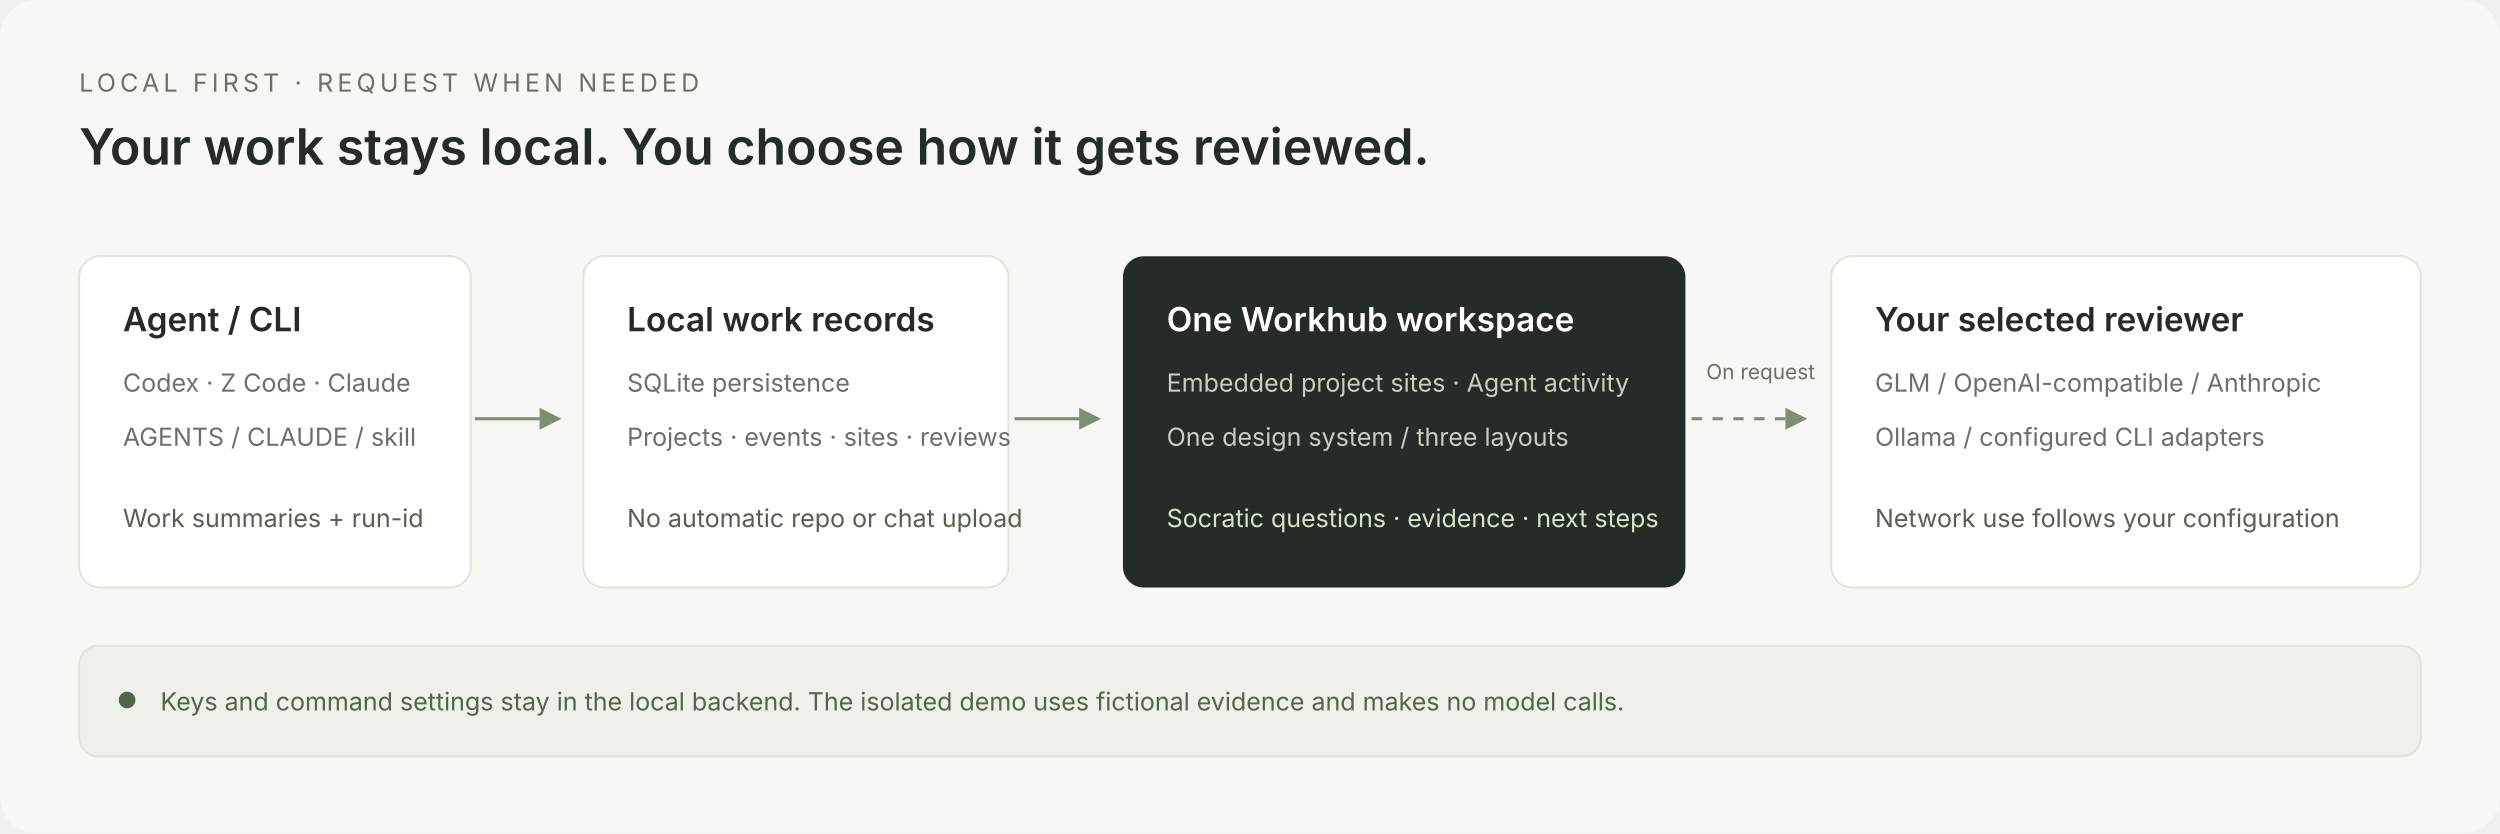
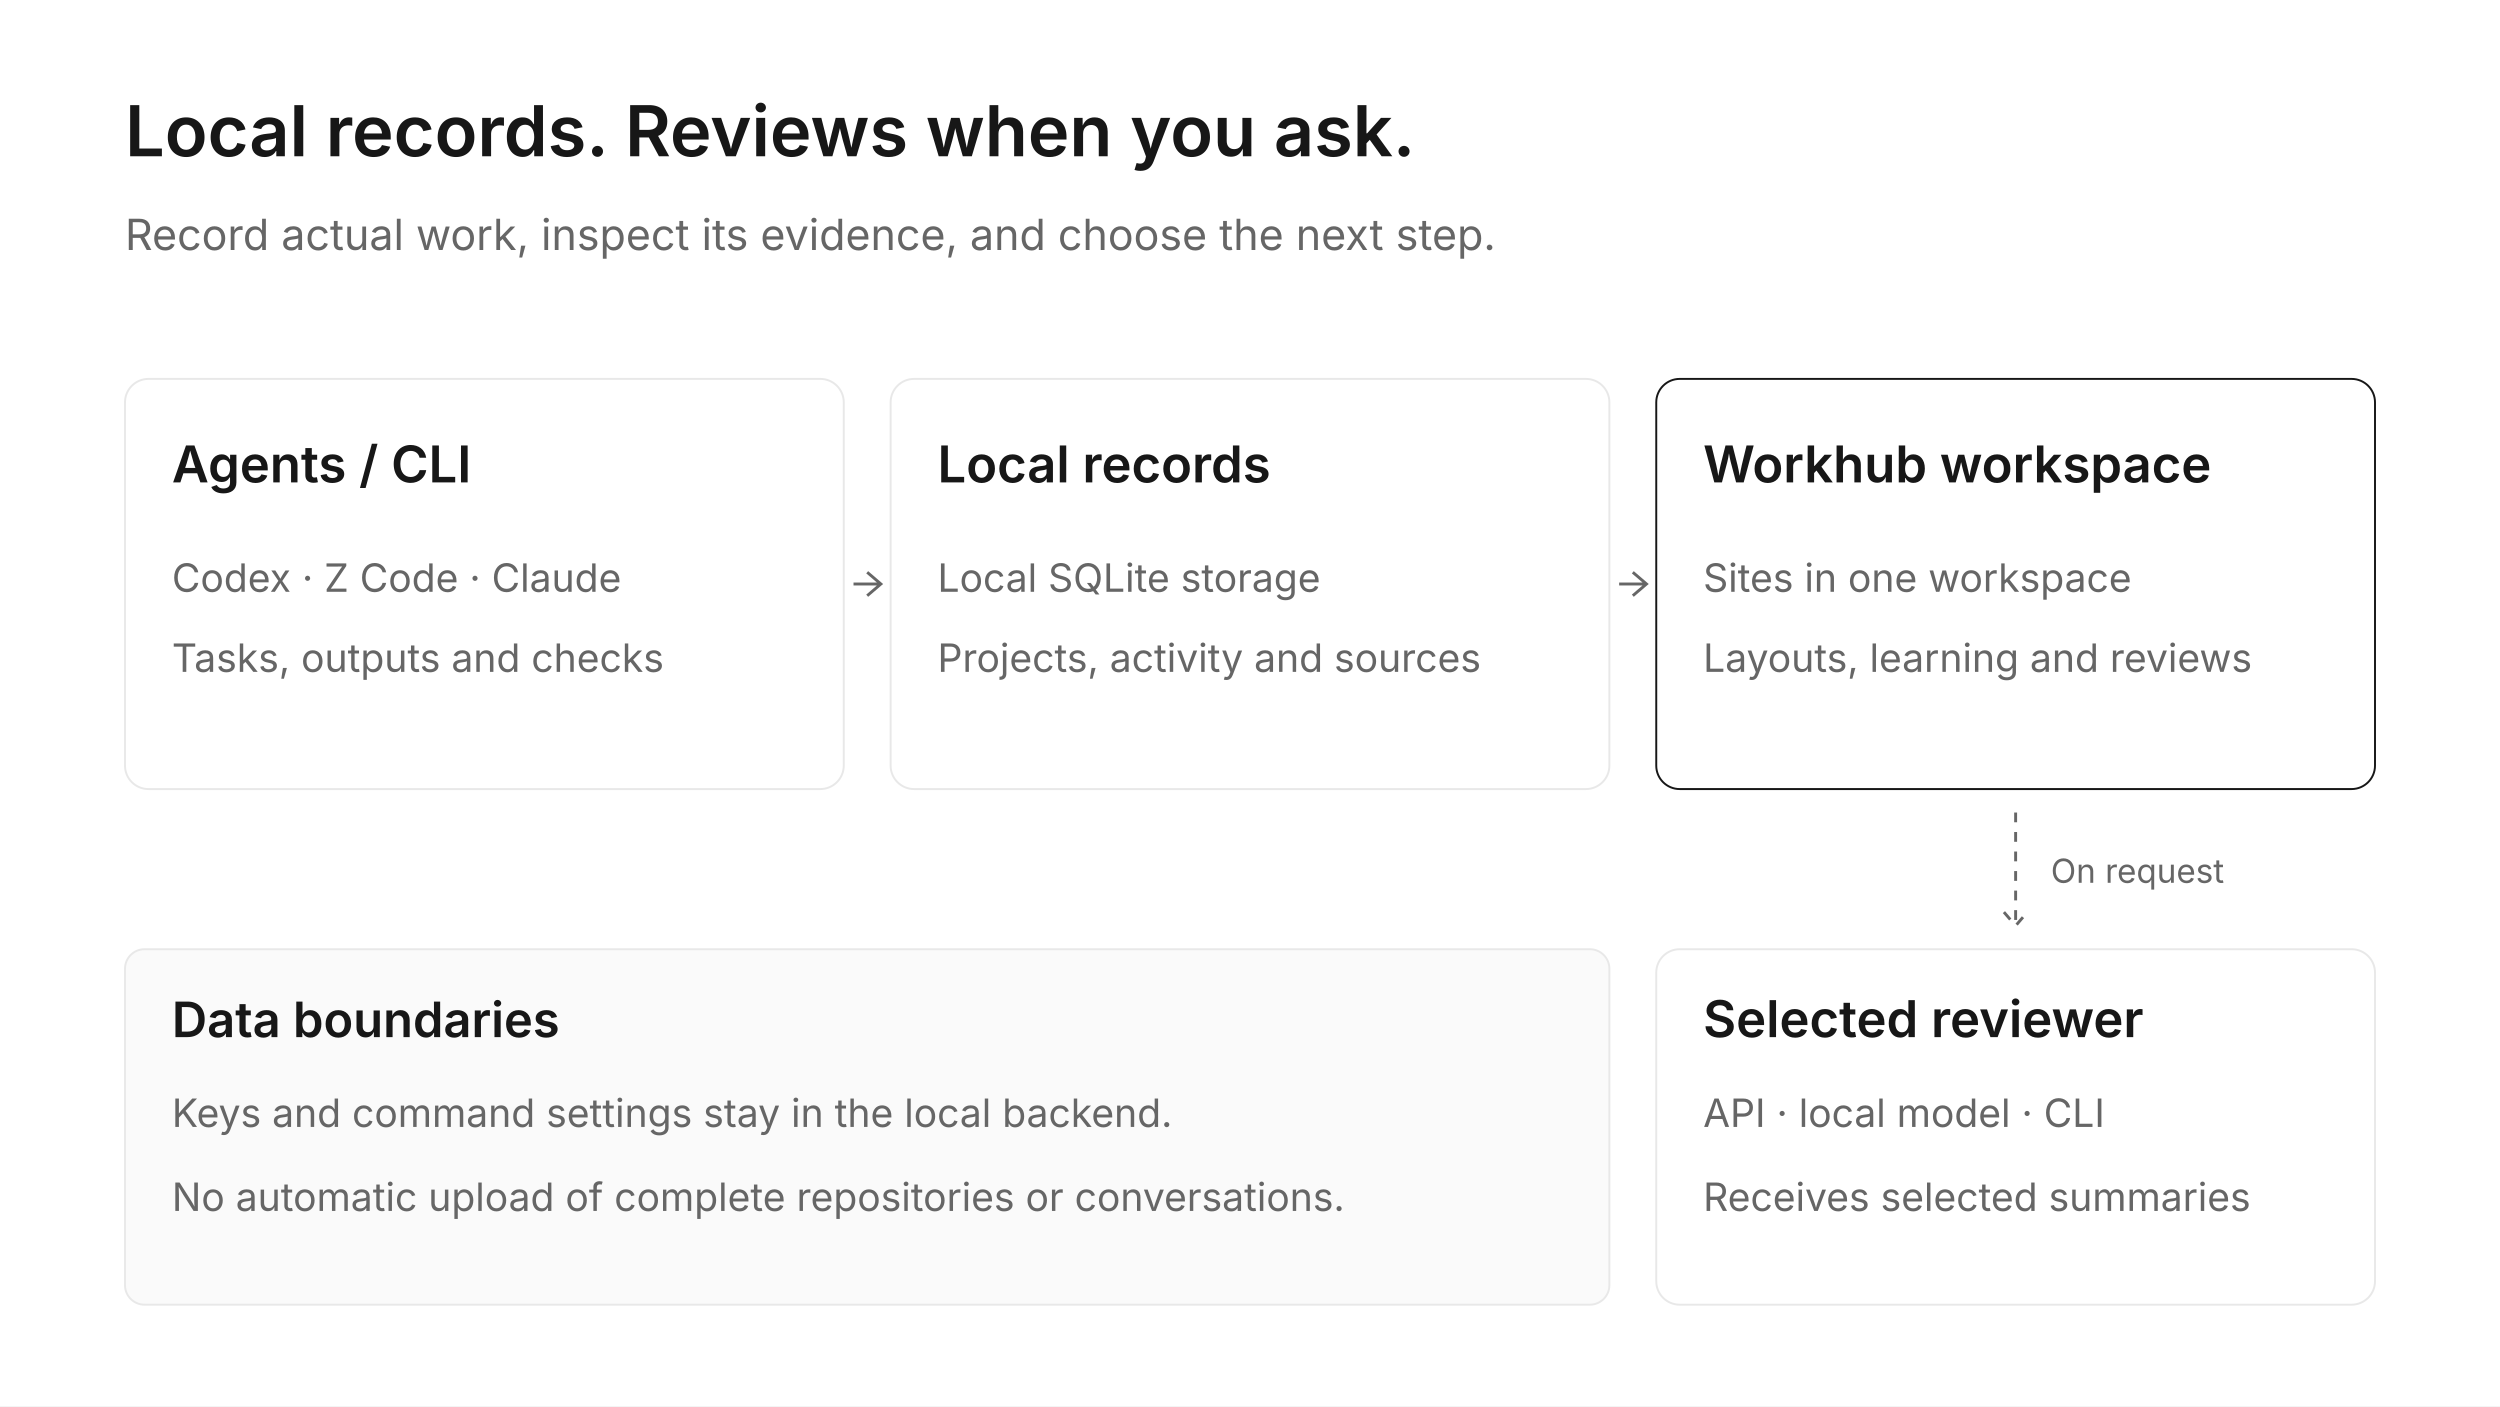
- <svg xmlns="http://www.w3.org/2000/svg" width="1200" height="400" viewBox="0 0 1200 400" role="img" aria-labelledby="title description">
-   <defs>
-     <marker id="arrow" markerWidth="7" markerHeight="7" refX="6" refY="3.5" orient="auto">
-       <path d="M0 0 7 3.5 0 7" fill="#7e8e73" />
-     </marker>
-   </defs>
-   <rect width="1200" height="400" rx="18" fill="#f7f8f4" />
-   <g font-family="-apple-system,BlinkMacSystemFont,'PingFang SC','Microsoft Yahei',sans-serif">
-     <text x="38" y="44" font-size="12" letter-spacing="2" fill="#687267">LOCAL FIRST · REQUEST WHEN NEEDED</text>
-     <text x="38" y="79" font-size="24" font-weight="600" fill="#252b26">Your work stays local. You choose how it gets reviewed.</text>
-     <rect x="38" y="123" width="188" height="159" rx="10" fill="#fff" stroke="#e1e5dc" />
-     <text x="59" y="159" font-size="16" font-weight="600" fill="#252b26">Agent / CLI</text>
-     <text x="59" y="188" font-size="12" fill="#687267">Codex · Z Code · Claude</text>
-     <text x="59" y="214" font-size="12" fill="#687267">AGENTS / CLAUDE / skill</text>
-     <text x="59" y="253" font-size="12" fill="#53634d">Work summaries + run-id</text>
-     <path d="M228 201H268" stroke="#7e8e73" stroke-width="1.5" marker-end="url(#arrow)" />
-     <rect x="280" y="123" width="204" height="159" rx="10" fill="#fff" stroke="#e1e5dc" />
-     <text x="301" y="159" font-size="16" font-weight="600" fill="#252b26">Local work records</text>
-     <text x="301" y="188" font-size="12" fill="#687267">SQLite persistence</text>
-     <text x="301" y="214" font-size="12" fill="#687267">Projects · events · sites · reviews</text>
-     <text x="301" y="253" font-size="12" fill="#53634d">No automatic repo or chat upload</text>
-     <path d="M487 201H527" stroke="#7e8e73" stroke-width="1.5" marker-end="url(#arrow)" />
-     <rect x="539" y="123" width="270" height="159" rx="10" fill="#252b26" />
-     <text x="560" y="159" font-size="16" font-weight="600" fill="#fff">One Workhub workspace</text>
-     <text x="560" y="188" font-size="12" fill="#c6d0be">Embedded project sites · Agent activity</text>
-     <text x="560" y="214" font-size="12" fill="#c6d0be">One design system / three layouts</text>
-     <text x="560" y="253" font-size="12" fill="#d6e5c8">Socratic questions · evidence · next steps</text>
-     <path d="M812 201H866" stroke="#7e8e73" stroke-width="1.5" stroke-dasharray="5 5" marker-end="url(#arrow)" />
-     <text x="819" y="182" font-size="10" fill="#687267">On request</text>
-     <rect x="879" y="123" width="283" height="159" rx="10" fill="#fff" stroke="#e1e5dc" />
-     <text x="900" y="159" font-size="16" font-weight="600" fill="#252b26">Your selected reviewer</text>
-     <text x="900" y="188" font-size="12" fill="#687267">GLM / OpenAI-compatible / Anthropic</text>
-     <text x="900" y="214" font-size="12" fill="#687267">Ollama / configured CLI adapters</text>
-     <text x="900" y="253" font-size="12" fill="#53634d">Network use follows your configuration</text>
-     <rect x="38" y="310" width="1124" height="53" rx="9" fill="#edf1e9" stroke="#e1e5dc" />
-     <circle cx="61" cy="336" r="4" fill="#53634d" />
-     <text x="77" y="341" font-size="12" fill="#53634d">Keys and command settings stay in the local backend. The isolated demo uses fictional evidence and makes no model calls.</text>
+ <svg xmlns="http://www.w3.org/2000/svg" width="1280" height="720" viewBox="0 0 1280 720" role="img" aria-labelledby="title desc">
+   <rect width="1280" height="720" fill="#ffffff" />
+   <g font-family="-apple-system,BlinkMacSystemFont,'Segoe UI','PingFang SC','Microsoft YaHei',sans-serif">
+     <text x="64" y="80" font-size="36" fill="#171717" font-weight="600">Local records. Reviews when you ask.</text>
+     <text x="64" y="128" font-size="22" fill="#666666" font-weight="400">Record actual work, inspect its evidence, and choose the next step.</text>
+     <rect x="64" y="194" width="368" height="210" rx="12" fill="#ffffff" stroke="#e8e8e8" />
+     <text x="88" y="247" font-size="26" fill="#171717" font-weight="600">Agents / CLI</text>
+     <text x="88" y="303" font-size="20" fill="#666666" font-weight="400">Codex · Z Code · Claude</text>
+     <text x="88" y="344" font-size="20" fill="#666666" font-weight="400">Tasks, outputs and checks</text>
+     <path d="M437 299H451m-7-6 7 6-7 6" fill="none" stroke="#666666" stroke-width="1.5" />
+     <rect x="456" y="194" width="368" height="210" rx="12" fill="#ffffff" stroke="#e8e8e8" />
+     <text x="480" y="247" font-size="26" fill="#171717" font-weight="600">Local records</text>
+     <text x="480" y="303" font-size="20" fill="#666666" font-weight="400">Local SQLite storage</text>
+     <text x="480" y="344" font-size="20" fill="#666666" font-weight="400">Projects, activity and sources</text>
+     <path d="M829 299H843m-7-6 7 6-7 6" fill="none" stroke="#666666" stroke-width="1.5" />
+     <rect x="848" y="194" width="368" height="210" rx="12" fill="#ffffff" stroke="#171717" />
+     <text x="872" y="247" font-size="26" fill="#171717" font-weight="600">Workhub workspace</text>
+     <text x="872" y="303" font-size="20" fill="#666666" font-weight="400">Sites in one workspace</text>
+     <text x="872" y="344" font-size="20" fill="#666666" font-weight="400">Layouts, learning and reviews</text>
+     <path d="M1032 416V474m-6-7 6 7 6-7" fill="none" stroke="#666666" stroke-width="1.5" stroke-dasharray="5 5" />
+     <text x="1050" y="452" font-size="17" fill="#666666" font-weight="400">On request</text>
+     <rect x="64" y="486" width="760" height="182" rx="10" fill="#fafafa" stroke="#e8e8e8" />
+     <text x="88" y="531" font-size="25" fill="#171717" font-weight="600">Data boundaries</text>
+     <text x="88" y="577" font-size="20" fill="#666666" font-weight="400">Keys and command settings stay in the local backend.</text>
+     <text x="88" y="620" font-size="20" fill="#666666" font-weight="400">No automatic upload of complete repositories or conversations.</text>
+     <rect x="848" y="486" width="368" height="182" rx="12" fill="#ffffff" stroke="#e8e8e8" />
+     <text x="872" y="531" font-size="26" fill="#171717" font-weight="600">Selected reviewer</text>
+     <text x="872" y="577" font-size="20" fill="#666666" font-weight="400">API · local model · CLI</text>
+     <text x="872" y="620" font-size="20" fill="#666666" font-weight="400">Receives selected summaries</text>
  </g>
</svg>
